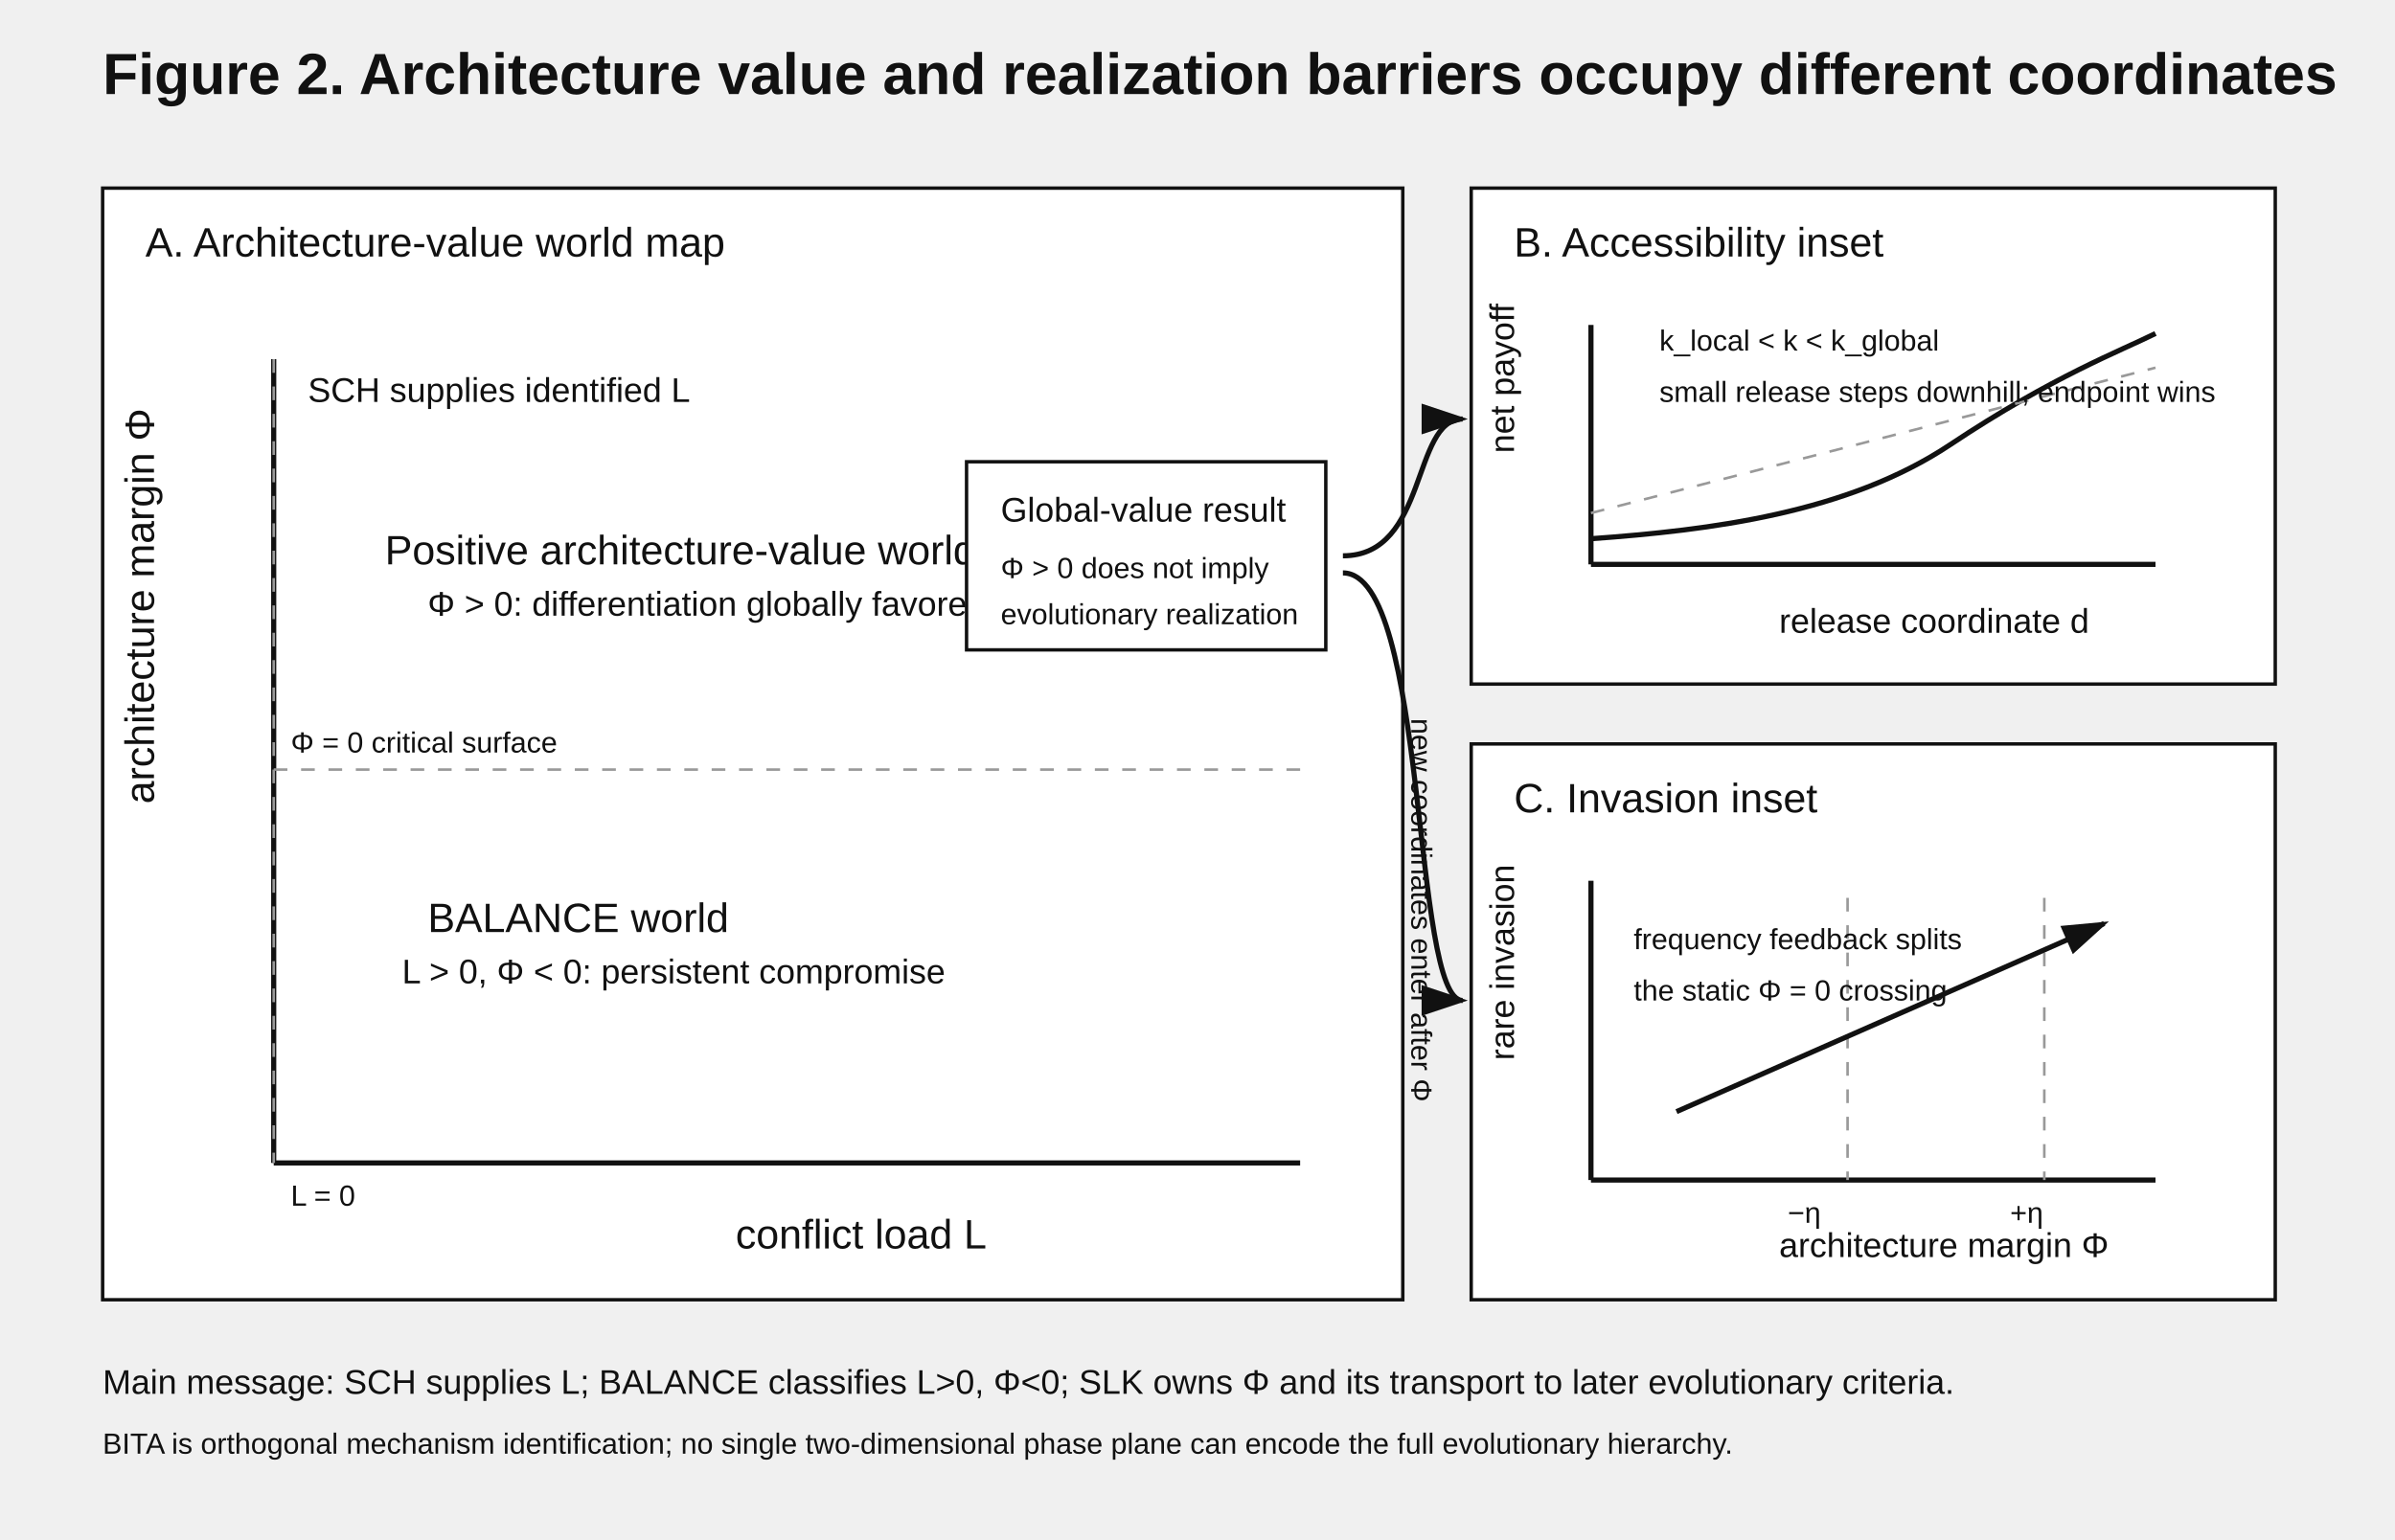
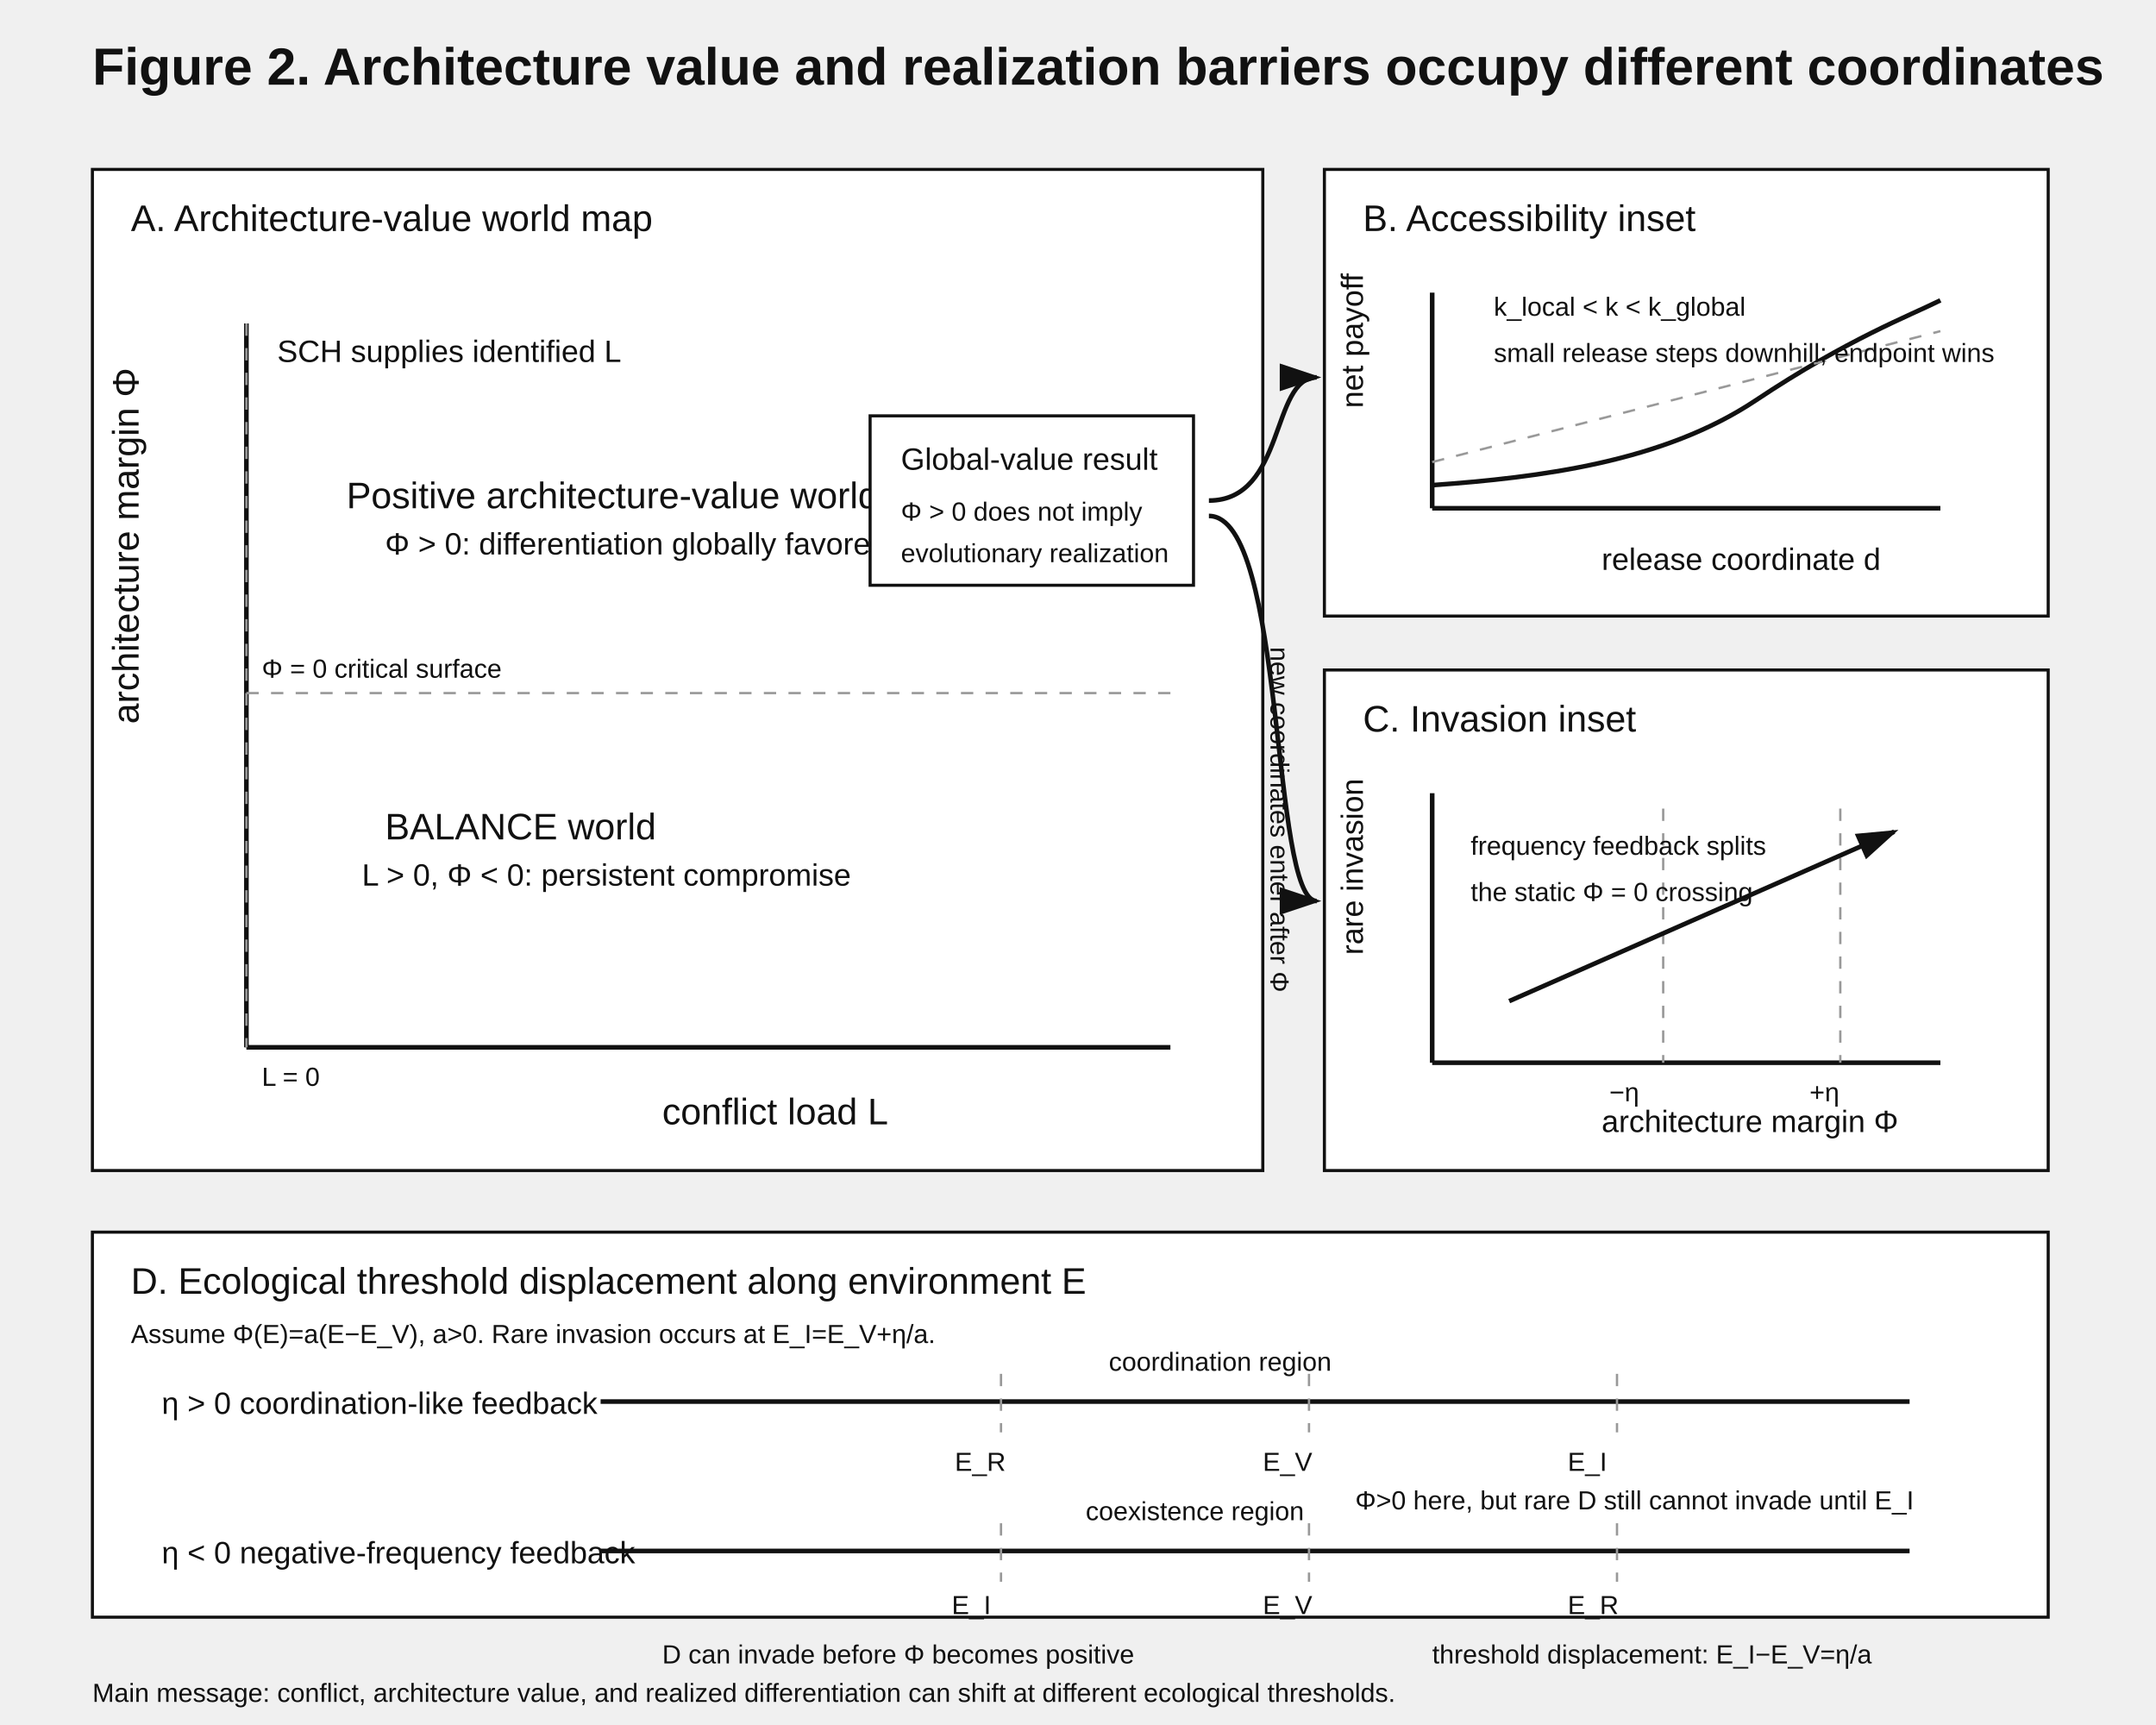
- <svg xmlns="http://www.w3.org/2000/svg" width="1400" height="900" viewBox="0 0 1400 900">
+ <svg xmlns="http://www.w3.org/2000/svg" width="1400" height="1120" viewBox="0 0 1400 1120">
  <defs>
    <style>
      .t{font-family:Arial,Helvetica,sans-serif;fill:#111}.h{font-size:34px;font-weight:700}.m{font-size:24px}.s{font-size:20px}.xs{font-size:17px}.axis{stroke:#111;stroke-width:3}.grid{stroke:#999;stroke-width:1.5;stroke-dasharray:8 8}.box{fill:#fff;stroke:#111;stroke-width:2}.arrow{stroke:#111;stroke-width:3;fill:none;marker-end:url(#a)}
    </style>
    <marker id="a" markerWidth="10" markerHeight="10" refX="8" refY="3" orient="auto">
      <path d="M0,0 L0,6 L9,3 z" fill="#111" />
    </marker>
  </defs>
  <text x="60" y="55" class="t h">Figure 2. Architecture value and realization barriers occupy different coordinates</text>
  <rect x="60" y="110" width="760" height="650" class="box" />
  <text x="85" y="150" class="t m">A. Architecture-value world map</text>
  <line x1="160" y1="680" x2="760" y2="680" class="axis" />
  <line x1="160" y1="680" x2="160" y2="210" class="axis" />
  <text x="430" y="730" class="t m">conflict load L</text>
  <text x="90" y="470" class="t m" transform="rotate(-90 90 470)">architecture margin Φ</text>
  <line x1="160" y1="450" x2="760" y2="450" class="grid" />
  <text x="170" y="440" class="t xs">Φ = 0 critical surface</text>
  <line x1="160" y1="210" x2="160" y2="680" class="grid" />
  <text x="170" y="705" class="t xs">L = 0</text>
  <text x="225" y="330" class="t m">Positive architecture-value world</text>
  <text x="250" y="360" class="t s">Φ &gt; 0: differentiation globally favored</text>
  <text x="250" y="545" class="t m">BALANCE world</text>
  <text x="235" y="575" class="t s">L &gt; 0, Φ &lt; 0: persistent compromise</text>
  <text x="180" y="235" class="t s">SCH supplies identified L</text>
  <rect x="565" y="270" width="210" height="110" class="box" />
  <text x="585" y="305" class="t s">Global-value result</text>
  <text x="585" y="338" class="t xs">Φ &gt; 0 does not imply</text>
  <text x="585" y="365" class="t xs">evolutionary realization</text>
  <rect x="860" y="110" width="470" height="290" class="box" />
  <text x="885" y="150" class="t m">B. Accessibility inset</text>
  <line x1="930" y1="330" x2="1260" y2="330" class="axis" />
  <line x1="930" y1="330" x2="930" y2="190" class="axis" />
  <text x="1040" y="370" class="t s">release coordinate d</text>
  <text x="885" y="265" class="t s" transform="rotate(-90 885 265)">net payoff</text>
  <path d="M930 315 C1000 310, 1080 300, 1140 260 S1240 205,1260 195" stroke="#111" stroke-width="3" fill="none" />
  <line x1="930" y1="300" x2="1260" y2="215" class="grid" />
  <text x="970" y="205" class="t xs">k_local &lt; k &lt; k_global</text>
  <text x="970" y="235" class="t xs">small release steps downhill; endpoint wins</text>
  <rect x="860" y="435" width="470" height="325" class="box" />
  <text x="885" y="475" class="t m">C. Invasion inset</text>
  <line x1="930" y1="690" x2="1260" y2="690" class="axis" />
  <line x1="930" y1="690" x2="930" y2="515" class="axis" />
  <text x="1040" y="735" class="t s">architecture margin Φ</text>
  <text x="885" y="620" class="t s" transform="rotate(-90 885 620)">rare invasion</text>
  <line x1="1080" y1="525" x2="1080" y2="690" class="grid" />
  <line x1="1195" y1="525" x2="1195" y2="690" class="grid" />
  <text x="1045" y="715" class="t xs">−η</text>
  <text x="1175" y="715" class="t xs">+η</text>
  <text x="955" y="555" class="t xs">frequency feedback splits</text>
  <text x="955" y="585" class="t xs">the static Φ = 0 crossing</text>
  <path d="M980 650 L1230 540" class="arrow" />
  <path d="M785 325 C835 325, 825 245, 855 245" class="arrow" />
  <path d="M785 335 C835 335, 825 585, 855 585" class="arrow" />
  <text x="825" y="420" class="t xs" transform="rotate(90 825 420)">new coordinates enter after Φ</text>
-   <text x="60" y="815" class="t s">Main message: SCH supplies L; BALANCE classifies L&gt;0, Φ&lt;0; SLK owns Φ and its transport to later evolutionary criteria.</text>
-   <text x="60" y="850" class="t xs">BITA is orthogonal mechanism identification; no single two-dimensional phase plane can encode the full evolutionary hierarchy.</text>
+   <rect x="60" y="800" width="1270" height="250" class="box" />
+   <text x="85" y="840" class="t m">D. Ecological threshold displacement along environment E</text>
+   <text x="85" y="872" class="t xs">Assume Φ(E)=a(E−E_V), a&gt;0. Rare invasion occurs at E_I=E_V+η/a.</text>
+   <text x="105" y="918" class="t s">η &gt; 0  coordination-like feedback</text>
+   <line x1="390" y1="910" x2="1240" y2="910" class="axis" />
+   <line x1="650" y1="892" x2="650" y2="930" class="grid" />
+   <line x1="850" y1="892" x2="850" y2="930" class="grid" />
+   <line x1="1050" y1="892" x2="1050" y2="930" class="grid" />
+   <text x="620" y="955" class="t xs">E_R</text>
+   <text x="820" y="955" class="t xs">E_V</text>
+   <text x="1018" y="955" class="t xs">E_I</text>
+   <text x="720" y="890" class="t xs">coordination region</text>
+   <text x="880" y="980" class="t xs">Φ&gt;0 here, but rare D still cannot invade until E_I</text>
+   <text x="105" y="1015" class="t s">η &lt; 0  negative-frequency feedback</text>
+   <line x1="390" y1="1007" x2="1240" y2="1007" class="axis" />
+   <line x1="650" y1="989" x2="650" y2="1027" class="grid" />
+   <line x1="850" y1="989" x2="850" y2="1027" class="grid" />
+   <line x1="1050" y1="989" x2="1050" y2="1027" class="grid" />
+   <text x="618" y="1048" class="t xs">E_I</text>
+   <text x="820" y="1048" class="t xs">E_V</text>
+   <text x="1018" y="1048" class="t xs">E_R</text>
+   <text x="705" y="987" class="t xs">coexistence region</text>
+   <text x="430" y="1080" class="t xs">D can invade before Φ becomes positive</text>
+   <text x="930" y="1080" class="t xs">threshold displacement: E_I−E_V=η/a</text>
+   <text x="60" y="1105" class="t xs">Main message: conflict, architecture value, and realized differentiation can shift at different ecological thresholds.</text>
</svg>
